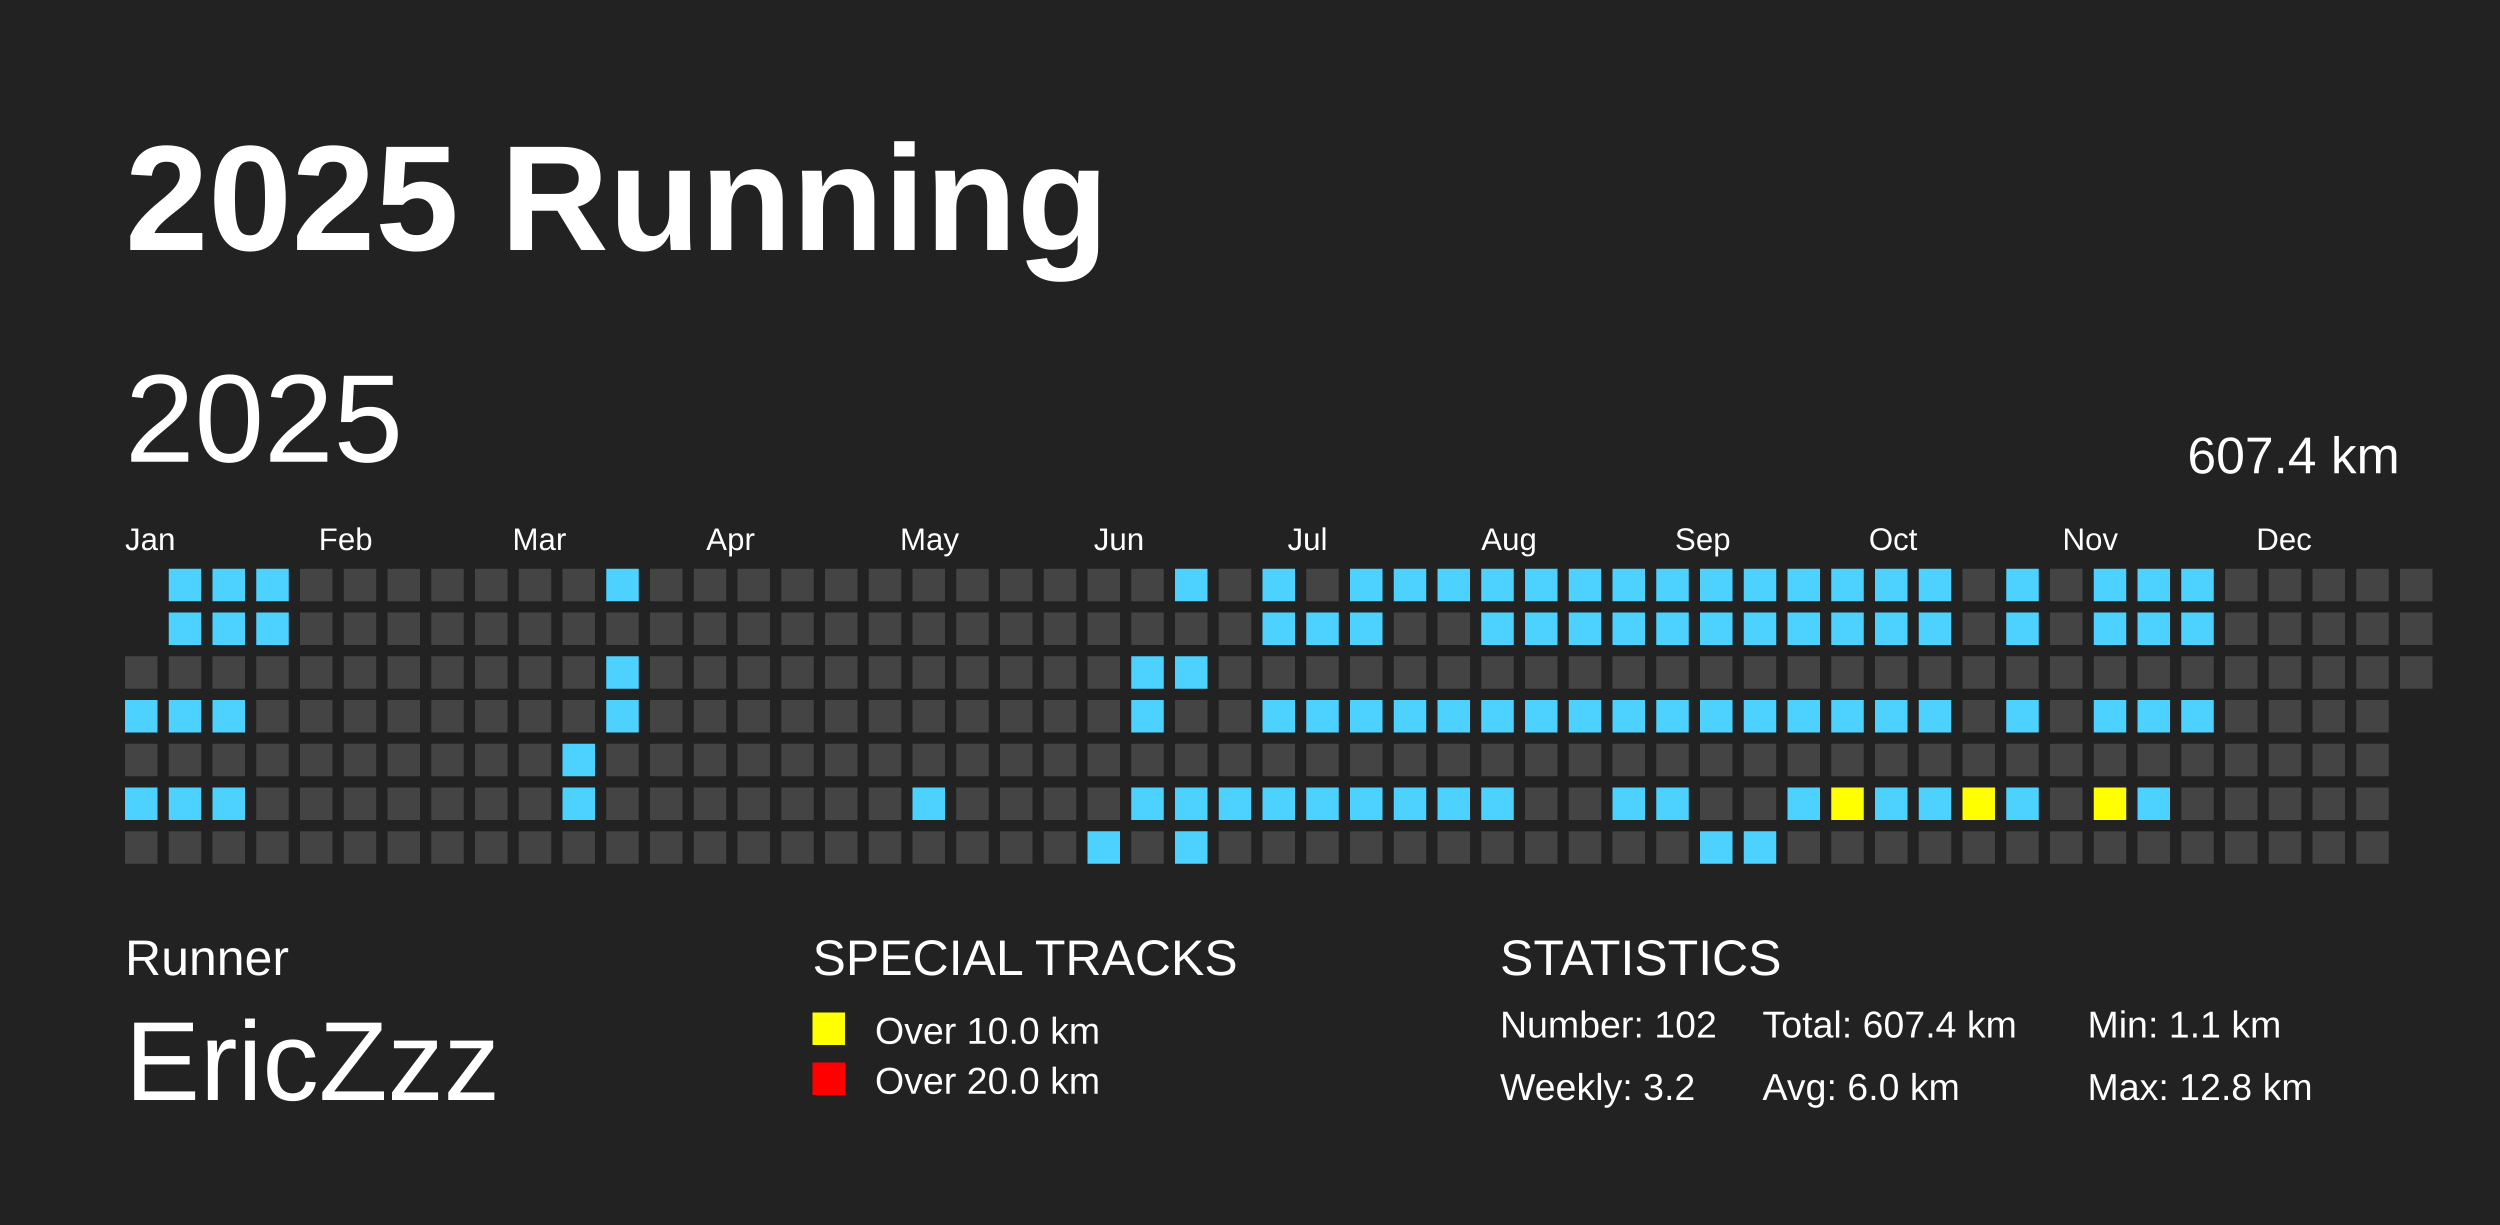
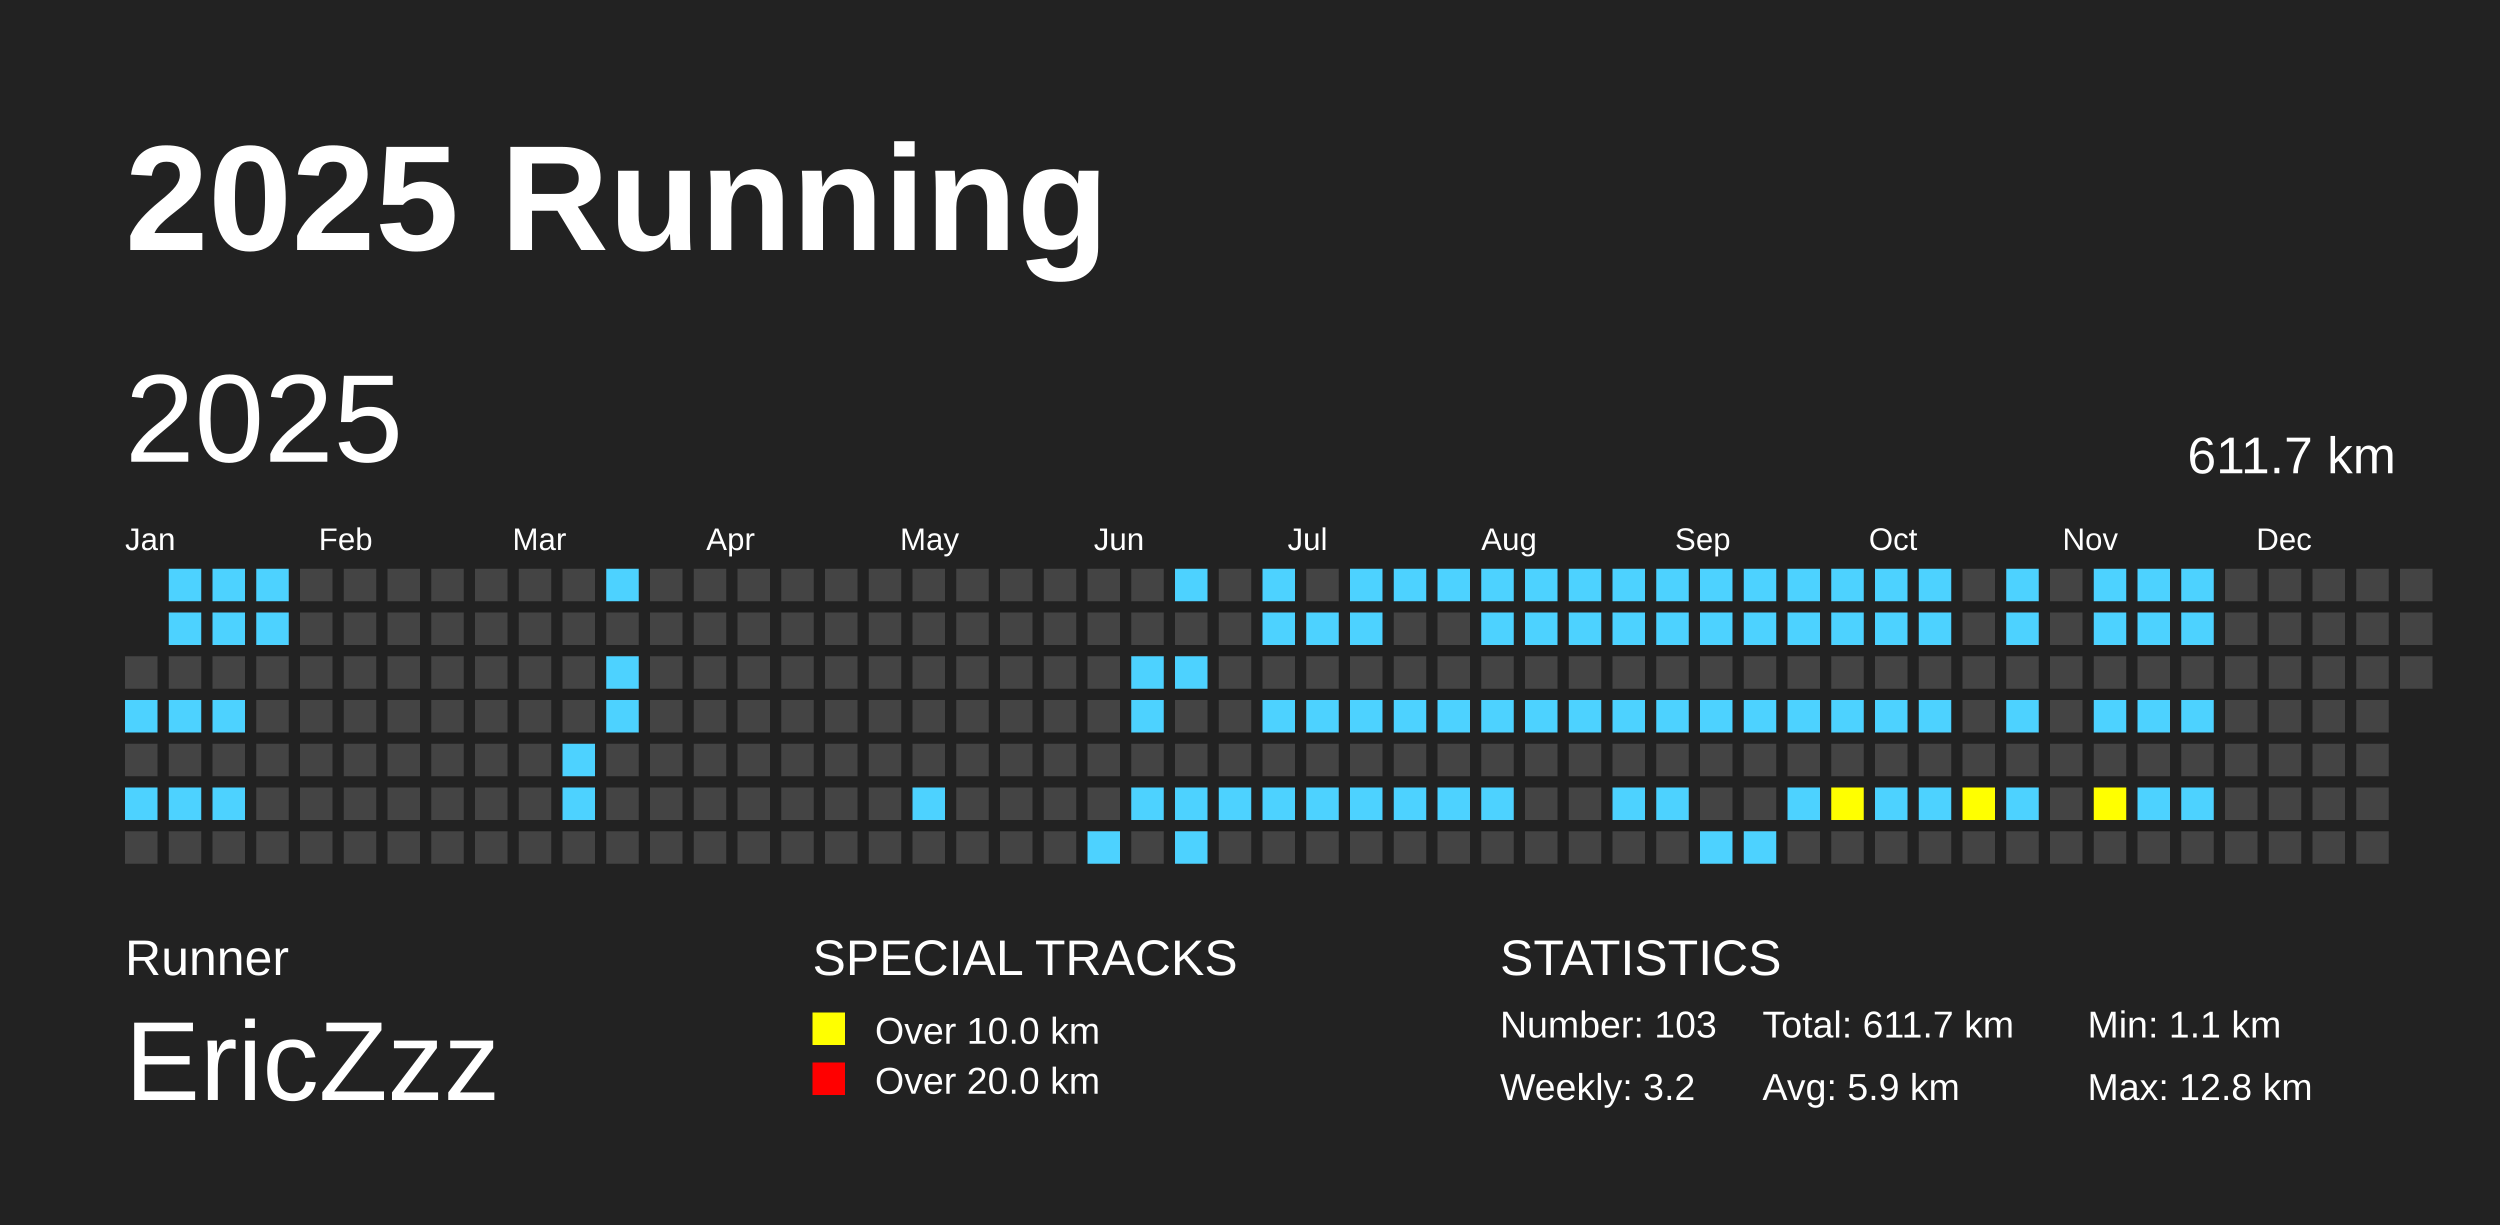
<svg xmlns="http://www.w3.org/2000/svg" baseProfile="full" height="98mm" version="1.1" viewBox="0,0,200,98" width="200mm">
  <defs />
  <rect fill="#222222" height="98" width="200" x="0" y="0" />
  <text fill="#FFFFFF" style="font-size:12px; font-family:Arial; font-weight:bold;" x="10" y="20">2025 Running</text>
  <text fill="#FFFFFF" style="font-size:4px; font-family:Arial" x="10" y="78">Runner</text>
  <text fill="#FFFFFF" style="font-size:9px; font-family:Arial" x="10" y="88">EricZzz</text>
  <text fill="#FFFFFF" style="font-size:4px; font-family:Arial" x="65" y="78">SPECIAL TRACKS</text>
  <rect fill="yellow" height="2.6" width="2.6" x="65" y="81" />
  <text fill="#FFFFFF" style="font-size:3px; font-family:Arial" x="70" y="83.5">Over 10.0 km</text>
  <rect fill="red" height="2.6" width="2.6" x="65" y="85" />
  <text fill="#FFFFFF" style="font-size:3px; font-family:Arial" x="70" y="87.5">Over 20.0 km</text>
  <text fill="#FFFFFF" style="font-size:4px; font-family:Arial" x="120" y="78">STATISTICS</text>
-   <text fill="#FFFFFF" style="font-size:3px; font-family:Arial" x="120" y="83">Number: 102</text>
+   <text fill="#FFFFFF" style="font-size:3px; font-family:Arial" x="120" y="83">Number: 103</text>
  <text fill="#FFFFFF" style="font-size:3px; font-family:Arial" x="120" y="88">Weekly: 3.2</text>
-   <text fill="#FFFFFF" style="font-size:3px; font-family:Arial" x="141" y="83">Total: 607.4 km</text>
-   <text fill="#FFFFFF" style="font-size:3px; font-family:Arial" x="141" y="88">Avg: 6.0 km</text>
+   <text fill="#FFFFFF" style="font-size:3px; font-family:Arial" x="141" y="83">Total: 611.7 km</text>
+   <text fill="#FFFFFF" style="font-size:3px; font-family:Arial" x="141" y="88">Avg: 5.9 km</text>
  <text fill="#FFFFFF" style="font-size:3px; font-family:Arial" x="167" y="83">Min: 1.1 km</text>
  <text fill="#FFFFFF" style="font-size:3px; font-family:Arial" x="167" y="88">Max: 12.8 km</text>
  <text dominant-baseline="hanging" fill="#FFFFFF" style="font-size:10.0px; font-family:Arial;" x="10" y="30">2025</text>
-   <text dominant-baseline="hanging" fill="#FFFFFF" style="font-size:4.125px; font-family:Arial;" x="175" y="35">607.4 km</text>
+   <text dominant-baseline="hanging" fill="#FFFFFF" style="font-size:4.125px; font-family:Arial;" x="175" y="35">611.7 km</text>
  <text fill="#FFFFFF" style="font-size:2.5px; font-family:Arial" x="10.0" y="44">Jan</text>
  <text fill="#FFFFFF" style="font-size:2.5px; font-family:Arial" x="25.5" y="44">Feb</text>
  <text fill="#FFFFFF" style="font-size:2.5px; font-family:Arial" x="41.0" y="44">Mar</text>
  <text fill="#FFFFFF" style="font-size:2.5px; font-family:Arial" x="56.5" y="44">Apr</text>
  <text fill="#FFFFFF" style="font-size:2.5px; font-family:Arial" x="72.0" y="44">May</text>
  <text fill="#FFFFFF" style="font-size:2.5px; font-family:Arial" x="87.5" y="44">Jun</text>
  <text fill="#FFFFFF" style="font-size:2.5px; font-family:Arial" x="103.0" y="44">Jul</text>
  <text fill="#FFFFFF" style="font-size:2.5px; font-family:Arial" x="118.5" y="44">Aug</text>
  <text fill="#FFFFFF" style="font-size:2.5px; font-family:Arial" x="134.0" y="44">Sep</text>
  <text fill="#FFFFFF" style="font-size:2.5px; font-family:Arial" x="149.5" y="44">Oct</text>
  <text fill="#FFFFFF" style="font-size:2.5px; font-family:Arial" x="165.0" y="44">Nov</text>
  <text fill="#FFFFFF" style="font-size:2.5px; font-family:Arial" x="180.5" y="44">Dec</text>
  <rect fill="#444444" height="2.6" width="2.6" x="10.0" y="52.5" />
  <rect fill="#4DD2FF" height="2.6" width="2.6" x="10.0" y="56.0" />
  <rect fill="#444444" height="2.6" width="2.6" x="10.0" y="59.5" />
  <rect fill="#4DD2FF" height="2.6" width="2.6" x="10.0" y="63.0" />
  <rect fill="#444444" height="2.6" width="2.6" x="10.0" y="66.5" />
  <rect fill="#4DD2FF" height="2.6" width="2.6" x="13.5" y="45.5" />
  <rect fill="#4DD2FF" height="2.6" width="2.6" x="13.5" y="49.0" />
  <rect fill="#444444" height="2.6" width="2.6" x="13.5" y="52.5" />
  <rect fill="#4DD2FF" height="2.6" width="2.6" x="13.5" y="56.0" />
  <rect fill="#444444" height="2.6" width="2.6" x="13.5" y="59.5" />
  <rect fill="#4DD2FF" height="2.6" width="2.6" x="13.5" y="63.0" />
  <rect fill="#444444" height="2.6" width="2.6" x="13.5" y="66.5" />
  <rect fill="#4DD2FF" height="2.6" width="2.6" x="17.0" y="45.5" />
  <rect fill="#4DD2FF" height="2.6" width="2.6" x="17.0" y="49.0" />
  <rect fill="#444444" height="2.6" width="2.6" x="17.0" y="52.5" />
  <rect fill="#4DD2FF" height="2.6" width="2.6" x="17.0" y="56.0" />
  <rect fill="#444444" height="2.6" width="2.6" x="17.0" y="59.5" />
  <rect fill="#4DD2FF" height="2.6" width="2.6" x="17.0" y="63.0" />
  <rect fill="#444444" height="2.6" width="2.6" x="17.0" y="66.5" />
  <rect fill="#4DD2FF" height="2.6" width="2.6" x="20.5" y="45.5" />
  <rect fill="#4DD2FF" height="2.6" width="2.6" x="20.5" y="49.0" />
  <rect fill="#444444" height="2.6" width="2.6" x="20.5" y="52.5" />
  <rect fill="#444444" height="2.6" width="2.6" x="20.5" y="56.0" />
  <rect fill="#444444" height="2.6" width="2.6" x="20.5" y="59.5" />
  <rect fill="#444444" height="2.6" width="2.6" x="20.5" y="63.0" />
  <rect fill="#444444" height="2.6" width="2.6" x="20.5" y="66.5" />
  <rect fill="#444444" height="2.6" width="2.6" x="24.0" y="45.5" />
  <rect fill="#444444" height="2.6" width="2.6" x="24.0" y="49.0" />
  <rect fill="#444444" height="2.6" width="2.6" x="24.0" y="52.5" />
  <rect fill="#444444" height="2.6" width="2.6" x="24.0" y="56.0" />
  <rect fill="#444444" height="2.6" width="2.6" x="24.0" y="59.5" />
  <rect fill="#444444" height="2.6" width="2.6" x="24.0" y="63.0" />
  <rect fill="#444444" height="2.6" width="2.6" x="24.0" y="66.5" />
  <rect fill="#444444" height="2.6" width="2.6" x="27.5" y="45.5" />
  <rect fill="#444444" height="2.6" width="2.6" x="27.5" y="49.0" />
  <rect fill="#444444" height="2.6" width="2.6" x="27.5" y="52.5" />
  <rect fill="#444444" height="2.6" width="2.6" x="27.5" y="56.0" />
  <rect fill="#444444" height="2.6" width="2.6" x="27.5" y="59.5" />
  <rect fill="#444444" height="2.6" width="2.6" x="27.5" y="63.0" />
  <rect fill="#444444" height="2.6" width="2.6" x="27.5" y="66.5" />
  <rect fill="#444444" height="2.6" width="2.6" x="31.0" y="45.5" />
  <rect fill="#444444" height="2.6" width="2.6" x="31.0" y="49.0" />
  <rect fill="#444444" height="2.6" width="2.6" x="31.0" y="52.5" />
  <rect fill="#444444" height="2.6" width="2.6" x="31.0" y="56.0" />
  <rect fill="#444444" height="2.6" width="2.6" x="31.0" y="59.5" />
  <rect fill="#444444" height="2.6" width="2.6" x="31.0" y="63.0" />
  <rect fill="#444444" height="2.6" width="2.6" x="31.0" y="66.5" />
  <rect fill="#444444" height="2.6" width="2.6" x="34.5" y="45.5" />
  <rect fill="#444444" height="2.6" width="2.6" x="34.5" y="49.0" />
  <rect fill="#444444" height="2.6" width="2.6" x="34.5" y="52.5" />
  <rect fill="#444444" height="2.6" width="2.6" x="34.5" y="56.0" />
  <rect fill="#444444" height="2.6" width="2.6" x="34.5" y="59.5" />
  <rect fill="#444444" height="2.6" width="2.6" x="34.5" y="63.0" />
  <rect fill="#444444" height="2.6" width="2.6" x="34.5" y="66.5" />
  <rect fill="#444444" height="2.6" width="2.6" x="38.0" y="45.5" />
  <rect fill="#444444" height="2.6" width="2.6" x="38.0" y="49.0" />
  <rect fill="#444444" height="2.6" width="2.6" x="38.0" y="52.5" />
  <rect fill="#444444" height="2.6" width="2.6" x="38.0" y="56.0" />
  <rect fill="#444444" height="2.6" width="2.6" x="38.0" y="59.5" />
  <rect fill="#444444" height="2.6" width="2.6" x="38.0" y="63.0" />
  <rect fill="#444444" height="2.6" width="2.6" x="38.0" y="66.5" />
  <rect fill="#444444" height="2.6" width="2.6" x="41.5" y="45.5" />
  <rect fill="#444444" height="2.6" width="2.6" x="41.5" y="49.0" />
  <rect fill="#444444" height="2.6" width="2.6" x="41.5" y="52.5" />
  <rect fill="#444444" height="2.6" width="2.6" x="41.5" y="56.0" />
  <rect fill="#444444" height="2.6" width="2.6" x="41.5" y="59.5" />
  <rect fill="#444444" height="2.6" width="2.6" x="41.5" y="63.0" />
  <rect fill="#444444" height="2.6" width="2.6" x="41.5" y="66.5" />
  <rect fill="#444444" height="2.6" width="2.6" x="45.0" y="45.5" />
  <rect fill="#444444" height="2.6" width="2.6" x="45.0" y="49.0" />
  <rect fill="#444444" height="2.6" width="2.6" x="45.0" y="52.5" />
  <rect fill="#444444" height="2.6" width="2.6" x="45.0" y="56.0" />
  <rect fill="#4DD2FF" height="2.6" width="2.6" x="45.0" y="59.5" />
  <rect fill="#4DD2FF" height="2.6" width="2.6" x="45.0" y="63.0" />
  <rect fill="#444444" height="2.6" width="2.6" x="45.0" y="66.5" />
  <rect fill="#4DD2FF" height="2.6" width="2.6" x="48.5" y="45.5" />
  <rect fill="#444444" height="2.6" width="2.6" x="48.5" y="49.0" />
  <rect fill="#4DD2FF" height="2.6" width="2.6" x="48.5" y="52.5" />
  <rect fill="#4DD2FF" height="2.6" width="2.6" x="48.5" y="56.0" />
  <rect fill="#444444" height="2.6" width="2.6" x="48.5" y="59.5" />
  <rect fill="#444444" height="2.6" width="2.6" x="48.5" y="63.0" />
  <rect fill="#444444" height="2.6" width="2.6" x="48.5" y="66.5" />
  <rect fill="#444444" height="2.6" width="2.6" x="52.0" y="45.5" />
  <rect fill="#444444" height="2.6" width="2.6" x="52.0" y="49.0" />
  <rect fill="#444444" height="2.6" width="2.6" x="52.0" y="52.5" />
  <rect fill="#444444" height="2.6" width="2.6" x="52.0" y="56.0" />
  <rect fill="#444444" height="2.6" width="2.6" x="52.0" y="59.5" />
  <rect fill="#444444" height="2.6" width="2.6" x="52.0" y="63.0" />
  <rect fill="#444444" height="2.6" width="2.6" x="52.0" y="66.5" />
  <rect fill="#444444" height="2.6" width="2.6" x="55.5" y="45.5" />
  <rect fill="#444444" height="2.6" width="2.6" x="55.5" y="49.0" />
  <rect fill="#444444" height="2.6" width="2.6" x="55.5" y="52.5" />
  <rect fill="#444444" height="2.6" width="2.6" x="55.5" y="56.0" />
  <rect fill="#444444" height="2.6" width="2.6" x="55.5" y="59.5" />
  <rect fill="#444444" height="2.6" width="2.6" x="55.5" y="63.0" />
  <rect fill="#444444" height="2.6" width="2.6" x="55.5" y="66.5" />
  <rect fill="#444444" height="2.6" width="2.6" x="59.0" y="45.5" />
  <rect fill="#444444" height="2.6" width="2.6" x="59.0" y="49.0" />
  <rect fill="#444444" height="2.6" width="2.6" x="59.0" y="52.5" />
  <rect fill="#444444" height="2.6" width="2.6" x="59.0" y="56.0" />
  <rect fill="#444444" height="2.6" width="2.6" x="59.0" y="59.5" />
  <rect fill="#444444" height="2.6" width="2.6" x="59.0" y="63.0" />
  <rect fill="#444444" height="2.6" width="2.6" x="59.0" y="66.5" />
  <rect fill="#444444" height="2.6" width="2.6" x="62.5" y="45.5" />
  <rect fill="#444444" height="2.6" width="2.6" x="62.5" y="49.0" />
  <rect fill="#444444" height="2.6" width="2.6" x="62.5" y="52.5" />
  <rect fill="#444444" height="2.6" width="2.6" x="62.5" y="56.0" />
  <rect fill="#444444" height="2.6" width="2.6" x="62.5" y="59.5" />
  <rect fill="#444444" height="2.6" width="2.6" x="62.5" y="63.0" />
  <rect fill="#444444" height="2.6" width="2.6" x="62.5" y="66.5" />
  <rect fill="#444444" height="2.6" width="2.6" x="66.0" y="45.5" />
  <rect fill="#444444" height="2.6" width="2.6" x="66.0" y="49.0" />
  <rect fill="#444444" height="2.6" width="2.6" x="66.0" y="52.5" />
  <rect fill="#444444" height="2.6" width="2.6" x="66.0" y="56.0" />
  <rect fill="#444444" height="2.6" width="2.6" x="66.0" y="59.5" />
  <rect fill="#444444" height="2.6" width="2.6" x="66.0" y="63.0" />
  <rect fill="#444444" height="2.6" width="2.6" x="66.0" y="66.5" />
  <rect fill="#444444" height="2.6" width="2.6" x="69.5" y="45.5" />
  <rect fill="#444444" height="2.6" width="2.6" x="69.5" y="49.0" />
  <rect fill="#444444" height="2.6" width="2.6" x="69.5" y="52.5" />
  <rect fill="#444444" height="2.6" width="2.6" x="69.5" y="56.0" />
  <rect fill="#444444" height="2.6" width="2.6" x="69.5" y="59.5" />
  <rect fill="#444444" height="2.6" width="2.6" x="69.5" y="63.0" />
  <rect fill="#444444" height="2.6" width="2.6" x="69.5" y="66.5" />
  <rect fill="#444444" height="2.6" width="2.6" x="73.0" y="45.5" />
  <rect fill="#444444" height="2.6" width="2.6" x="73.0" y="49.0" />
  <rect fill="#444444" height="2.6" width="2.6" x="73.0" y="52.5" />
  <rect fill="#444444" height="2.6" width="2.6" x="73.0" y="56.0" />
  <rect fill="#444444" height="2.6" width="2.6" x="73.0" y="59.5" />
  <rect fill="#4DD2FF" height="2.6" width="2.6" x="73.0" y="63.0" />
  <rect fill="#444444" height="2.6" width="2.6" x="73.0" y="66.5" />
  <rect fill="#444444" height="2.6" width="2.6" x="76.5" y="45.5" />
  <rect fill="#444444" height="2.6" width="2.6" x="76.5" y="49.0" />
  <rect fill="#444444" height="2.6" width="2.6" x="76.5" y="52.5" />
  <rect fill="#444444" height="2.6" width="2.6" x="76.5" y="56.0" />
  <rect fill="#444444" height="2.6" width="2.6" x="76.5" y="59.5" />
  <rect fill="#444444" height="2.6" width="2.6" x="76.5" y="63.0" />
  <rect fill="#444444" height="2.6" width="2.6" x="76.5" y="66.5" />
  <rect fill="#444444" height="2.6" width="2.6" x="80.0" y="45.5" />
  <rect fill="#444444" height="2.6" width="2.6" x="80.0" y="49.0" />
  <rect fill="#444444" height="2.6" width="2.6" x="80.0" y="52.5" />
  <rect fill="#444444" height="2.6" width="2.6" x="80.0" y="56.0" />
  <rect fill="#444444" height="2.6" width="2.6" x="80.0" y="59.5" />
  <rect fill="#444444" height="2.6" width="2.6" x="80.0" y="63.0" />
  <rect fill="#444444" height="2.6" width="2.6" x="80.0" y="66.5" />
  <rect fill="#444444" height="2.6" width="2.6" x="83.5" y="45.5" />
  <rect fill="#444444" height="2.6" width="2.6" x="83.5" y="49.0" />
  <rect fill="#444444" height="2.6" width="2.6" x="83.5" y="52.5" />
  <rect fill="#444444" height="2.6" width="2.6" x="83.5" y="56.0" />
  <rect fill="#444444" height="2.6" width="2.6" x="83.5" y="59.5" />
  <rect fill="#444444" height="2.6" width="2.6" x="83.5" y="63.0" />
  <rect fill="#444444" height="2.6" width="2.6" x="83.5" y="66.5" />
  <rect fill="#444444" height="2.6" width="2.6" x="87.0" y="45.5" />
  <rect fill="#444444" height="2.6" width="2.6" x="87.0" y="49.0" />
  <rect fill="#444444" height="2.6" width="2.6" x="87.0" y="52.5" />
  <rect fill="#444444" height="2.6" width="2.6" x="87.0" y="56.0" />
  <rect fill="#444444" height="2.6" width="2.6" x="87.0" y="59.5" />
  <rect fill="#444444" height="2.6" width="2.6" x="87.0" y="63.0" />
  <rect fill="#4DD2FF" height="2.6" width="2.6" x="87.0" y="66.5" />
  <rect fill="#444444" height="2.6" width="2.6" x="90.5" y="45.5" />
  <rect fill="#444444" height="2.6" width="2.6" x="90.5" y="49.0" />
  <rect fill="#4DD2FF" height="2.6" width="2.6" x="90.5" y="52.5" />
  <rect fill="#4DD2FF" height="2.6" width="2.6" x="90.5" y="56.0" />
  <rect fill="#444444" height="2.6" width="2.6" x="90.5" y="59.5" />
  <rect fill="#4DD2FF" height="2.6" width="2.6" x="90.5" y="63.0" />
  <rect fill="#444444" height="2.6" width="2.6" x="90.5" y="66.5" />
  <rect fill="#4DD2FF" height="2.6" width="2.6" x="94.0" y="45.5" />
  <rect fill="#444444" height="2.6" width="2.6" x="94.0" y="49.0" />
  <rect fill="#4DD2FF" height="2.6" width="2.6" x="94.0" y="52.5" />
  <rect fill="#444444" height="2.6" width="2.6" x="94.0" y="56.0" />
  <rect fill="#444444" height="2.6" width="2.6" x="94.0" y="59.5" />
  <rect fill="#4DD2FF" height="2.6" width="2.6" x="94.0" y="63.0" />
  <rect fill="#4DD2FF" height="2.6" width="2.6" x="94.0" y="66.5" />
  <rect fill="#444444" height="2.6" width="2.6" x="97.5" y="45.5" />
  <rect fill="#444444" height="2.6" width="2.6" x="97.5" y="49.0" />
  <rect fill="#444444" height="2.6" width="2.6" x="97.5" y="52.5" />
  <rect fill="#444444" height="2.6" width="2.6" x="97.5" y="56.0" />
  <rect fill="#444444" height="2.6" width="2.6" x="97.5" y="59.5" />
  <rect fill="#4DD2FF" height="2.6" width="2.6" x="97.5" y="63.0" />
  <rect fill="#444444" height="2.6" width="2.6" x="97.5" y="66.5" />
  <rect fill="#4DD2FF" height="2.6" width="2.6" x="101.0" y="45.5" />
  <rect fill="#4DD2FF" height="2.6" width="2.6" x="101.0" y="49.0" />
  <rect fill="#444444" height="2.6" width="2.6" x="101.0" y="52.5" />
  <rect fill="#4DD2FF" height="2.6" width="2.6" x="101.0" y="56.0" />
  <rect fill="#444444" height="2.6" width="2.6" x="101.0" y="59.5" />
  <rect fill="#4DD2FF" height="2.6" width="2.6" x="101.0" y="63.0" />
  <rect fill="#444444" height="2.6" width="2.6" x="101.0" y="66.5" />
  <rect fill="#444444" height="2.6" width="2.6" x="104.5" y="45.5" />
  <rect fill="#4DD2FF" height="2.6" width="2.6" x="104.5" y="49.0" />
  <rect fill="#444444" height="2.6" width="2.6" x="104.5" y="52.5" />
  <rect fill="#4DD2FF" height="2.6" width="2.6" x="104.5" y="56.0" />
  <rect fill="#444444" height="2.6" width="2.6" x="104.5" y="59.5" />
  <rect fill="#4DD2FF" height="2.6" width="2.6" x="104.5" y="63.0" />
  <rect fill="#444444" height="2.6" width="2.6" x="104.5" y="66.5" />
  <rect fill="#4DD2FF" height="2.6" width="2.6" x="108.0" y="45.5" />
  <rect fill="#4DD2FF" height="2.6" width="2.6" x="108.0" y="49.0" />
  <rect fill="#444444" height="2.6" width="2.6" x="108.0" y="52.5" />
  <rect fill="#4DD2FF" height="2.6" width="2.6" x="108.0" y="56.0" />
  <rect fill="#444444" height="2.6" width="2.6" x="108.0" y="59.5" />
  <rect fill="#4DD2FF" height="2.6" width="2.6" x="108.0" y="63.0" />
  <rect fill="#444444" height="2.6" width="2.6" x="108.0" y="66.5" />
  <rect fill="#4DD2FF" height="2.6" width="2.6" x="111.5" y="45.5" />
  <rect fill="#444444" height="2.6" width="2.6" x="111.5" y="49.0" />
  <rect fill="#444444" height="2.6" width="2.6" x="111.5" y="52.5" />
  <rect fill="#4DD2FF" height="2.6" width="2.6" x="111.5" y="56.0" />
  <rect fill="#444444" height="2.6" width="2.6" x="111.5" y="59.5" />
  <rect fill="#4DD2FF" height="2.6" width="2.6" x="111.5" y="63.0" />
  <rect fill="#444444" height="2.6" width="2.6" x="111.5" y="66.5" />
  <rect fill="#4DD2FF" height="2.6" width="2.6" x="115.0" y="45.5" />
  <rect fill="#444444" height="2.6" width="2.6" x="115.0" y="49.0" />
  <rect fill="#444444" height="2.6" width="2.6" x="115.0" y="52.5" />
  <rect fill="#4DD2FF" height="2.6" width="2.6" x="115.0" y="56.0" />
  <rect fill="#444444" height="2.6" width="2.6" x="115.0" y="59.5" />
  <rect fill="#4DD2FF" height="2.6" width="2.6" x="115.0" y="63.0" />
  <rect fill="#444444" height="2.6" width="2.6" x="115.0" y="66.5" />
  <rect fill="#4DD2FF" height="2.6" width="2.6" x="118.5" y="45.5" />
  <rect fill="#4DD2FF" height="2.6" width="2.6" x="118.5" y="49.0" />
  <rect fill="#444444" height="2.6" width="2.6" x="118.5" y="52.5" />
  <rect fill="#4DD2FF" height="2.6" width="2.6" x="118.5" y="56.0" />
  <rect fill="#444444" height="2.6" width="2.6" x="118.5" y="59.5" />
  <rect fill="#4DD2FF" height="2.6" width="2.6" x="118.5" y="63.0" />
  <rect fill="#444444" height="2.6" width="2.6" x="118.5" y="66.5" />
  <rect fill="#4DD2FF" height="2.6" width="2.6" x="122.0" y="45.5" />
  <rect fill="#4DD2FF" height="2.6" width="2.6" x="122.0" y="49.0" />
  <rect fill="#444444" height="2.6" width="2.6" x="122.0" y="52.5" />
  <rect fill="#4DD2FF" height="2.6" width="2.6" x="122.0" y="56.0" />
  <rect fill="#444444" height="2.6" width="2.6" x="122.0" y="59.5" />
  <rect fill="#444444" height="2.6" width="2.6" x="122.0" y="63.0" />
  <rect fill="#444444" height="2.6" width="2.6" x="122.0" y="66.5" />
  <rect fill="#4DD2FF" height="2.6" width="2.6" x="125.5" y="45.5" />
  <rect fill="#4DD2FF" height="2.6" width="2.6" x="125.5" y="49.0" />
  <rect fill="#444444" height="2.6" width="2.6" x="125.5" y="52.5" />
  <rect fill="#4DD2FF" height="2.6" width="2.6" x="125.5" y="56.0" />
  <rect fill="#444444" height="2.6" width="2.6" x="125.5" y="59.5" />
  <rect fill="#444444" height="2.6" width="2.6" x="125.5" y="63.0" />
  <rect fill="#444444" height="2.6" width="2.6" x="125.5" y="66.5" />
  <rect fill="#4DD2FF" height="2.6" width="2.6" x="129.0" y="45.5" />
  <rect fill="#4DD2FF" height="2.6" width="2.6" x="129.0" y="49.0" />
  <rect fill="#444444" height="2.6" width="2.6" x="129.0" y="52.5" />
  <rect fill="#4DD2FF" height="2.6" width="2.6" x="129.0" y="56.0" />
  <rect fill="#444444" height="2.6" width="2.6" x="129.0" y="59.5" />
  <rect fill="#4DD2FF" height="2.6" width="2.6" x="129.0" y="63.0" />
  <rect fill="#444444" height="2.6" width="2.6" x="129.0" y="66.5" />
  <rect fill="#4DD2FF" height="2.6" width="2.6" x="132.5" y="45.5" />
  <rect fill="#4DD2FF" height="2.6" width="2.6" x="132.5" y="49.0" />
  <rect fill="#444444" height="2.6" width="2.6" x="132.5" y="52.5" />
  <rect fill="#4DD2FF" height="2.6" width="2.6" x="132.5" y="56.0" />
  <rect fill="#444444" height="2.6" width="2.6" x="132.5" y="59.5" />
  <rect fill="#4DD2FF" height="2.6" width="2.6" x="132.5" y="63.0" />
  <rect fill="#444444" height="2.6" width="2.6" x="132.5" y="66.5" />
  <rect fill="#4DD2FF" height="2.6" width="2.6" x="136.0" y="45.5" />
  <rect fill="#4DD2FF" height="2.6" width="2.6" x="136.0" y="49.0" />
  <rect fill="#444444" height="2.6" width="2.6" x="136.0" y="52.5" />
  <rect fill="#4DD2FF" height="2.6" width="2.6" x="136.0" y="56.0" />
  <rect fill="#444444" height="2.6" width="2.6" x="136.0" y="59.5" />
  <rect fill="#444444" height="2.6" width="2.6" x="136.0" y="63.0" />
  <rect fill="#4DD2FF" height="2.6" width="2.6" x="136.0" y="66.5" />
  <rect fill="#4DD2FF" height="2.6" width="2.6" x="139.5" y="45.5" />
  <rect fill="#4DD2FF" height="2.6" width="2.6" x="139.5" y="49.0" />
  <rect fill="#444444" height="2.6" width="2.6" x="139.5" y="52.5" />
  <rect fill="#4DD2FF" height="2.6" width="2.6" x="139.5" y="56.0" />
  <rect fill="#444444" height="2.6" width="2.6" x="139.5" y="59.5" />
  <rect fill="#444444" height="2.6" width="2.6" x="139.5" y="63.0" />
  <rect fill="#4DD2FF" height="2.6" width="2.6" x="139.5" y="66.5" />
  <rect fill="#4DD2FF" height="2.6" width="2.6" x="143.0" y="45.5" />
  <rect fill="#4DD2FF" height="2.6" width="2.6" x="143.0" y="49.0" />
  <rect fill="#444444" height="2.6" width="2.6" x="143.0" y="52.5" />
  <rect fill="#4DD2FF" height="2.6" width="2.6" x="143.0" y="56.0" />
  <rect fill="#444444" height="2.6" width="2.6" x="143.0" y="59.5" />
  <rect fill="#4DD2FF" height="2.6" width="2.6" x="143.0" y="63.0" />
  <rect fill="#444444" height="2.6" width="2.6" x="143.0" y="66.5" />
  <rect fill="#4DD2FF" height="2.6" width="2.6" x="146.5" y="45.5" />
  <rect fill="#4DD2FF" height="2.6" width="2.6" x="146.5" y="49.0" />
  <rect fill="#444444" height="2.6" width="2.6" x="146.5" y="52.5" />
  <rect fill="#4DD2FF" height="2.6" width="2.6" x="146.5" y="56.0" />
  <rect fill="#444444" height="2.6" width="2.6" x="146.5" y="59.5" />
  <rect fill="yellow" height="2.6" width="2.6" x="146.5" y="63.0" />
  <rect fill="#444444" height="2.6" width="2.6" x="146.5" y="66.5" />
  <rect fill="#4DD2FF" height="2.6" width="2.6" x="150.0" y="45.5" />
  <rect fill="#4DD2FF" height="2.6" width="2.6" x="150.0" y="49.0" />
  <rect fill="#444444" height="2.6" width="2.6" x="150.0" y="52.5" />
  <rect fill="#4DD2FF" height="2.6" width="2.6" x="150.0" y="56.0" />
  <rect fill="#444444" height="2.6" width="2.6" x="150.0" y="59.5" />
  <rect fill="#4DD2FF" height="2.6" width="2.6" x="150.0" y="63.0" />
  <rect fill="#444444" height="2.6" width="2.6" x="150.0" y="66.5" />
  <rect fill="#4DD2FF" height="2.6" width="2.6" x="153.5" y="45.5" />
  <rect fill="#4DD2FF" height="2.6" width="2.6" x="153.5" y="49.0" />
  <rect fill="#444444" height="2.6" width="2.6" x="153.5" y="52.5" />
  <rect fill="#4DD2FF" height="2.6" width="2.6" x="153.5" y="56.0" />
  <rect fill="#444444" height="2.6" width="2.6" x="153.5" y="59.5" />
  <rect fill="#4DD2FF" height="2.6" width="2.6" x="153.5" y="63.0" />
  <rect fill="#444444" height="2.6" width="2.6" x="153.5" y="66.5" />
  <rect fill="#444444" height="2.6" width="2.6" x="157.0" y="45.5" />
  <rect fill="#444444" height="2.6" width="2.6" x="157.0" y="49.0" />
  <rect fill="#444444" height="2.6" width="2.6" x="157.0" y="52.5" />
  <rect fill="#444444" height="2.6" width="2.6" x="157.0" y="56.0" />
  <rect fill="#444444" height="2.6" width="2.6" x="157.0" y="59.5" />
  <rect fill="yellow" height="2.6" width="2.6" x="157.0" y="63.0" />
  <rect fill="#444444" height="2.6" width="2.6" x="157.0" y="66.5" />
  <rect fill="#4DD2FF" height="2.6" width="2.6" x="160.5" y="45.5" />
  <rect fill="#4DD2FF" height="2.6" width="2.6" x="160.5" y="49.0" />
  <rect fill="#444444" height="2.6" width="2.6" x="160.5" y="52.5" />
  <rect fill="#4DD2FF" height="2.6" width="2.6" x="160.5" y="56.0" />
  <rect fill="#444444" height="2.6" width="2.6" x="160.5" y="59.5" />
  <rect fill="#4DD2FF" height="2.6" width="2.6" x="160.5" y="63.0" />
  <rect fill="#444444" height="2.6" width="2.6" x="160.5" y="66.5" />
  <rect fill="#444444" height="2.6" width="2.6" x="164.0" y="45.5" />
  <rect fill="#444444" height="2.6" width="2.6" x="164.0" y="49.0" />
  <rect fill="#444444" height="2.6" width="2.6" x="164.0" y="52.5" />
  <rect fill="#444444" height="2.6" width="2.6" x="164.0" y="56.0" />
  <rect fill="#444444" height="2.6" width="2.6" x="164.0" y="59.5" />
  <rect fill="#444444" height="2.6" width="2.6" x="164.0" y="63.0" />
  <rect fill="#444444" height="2.6" width="2.6" x="164.0" y="66.5" />
  <rect fill="#4DD2FF" height="2.6" width="2.6" x="167.5" y="45.5" />
  <rect fill="#4DD2FF" height="2.6" width="2.6" x="167.5" y="49.0" />
  <rect fill="#444444" height="2.6" width="2.6" x="167.5" y="52.5" />
  <rect fill="#4DD2FF" height="2.6" width="2.6" x="167.5" y="56.0" />
  <rect fill="#444444" height="2.6" width="2.6" x="167.5" y="59.5" />
  <rect fill="yellow" height="2.6" width="2.6" x="167.5" y="63.0" />
  <rect fill="#444444" height="2.6" width="2.6" x="167.5" y="66.5" />
  <rect fill="#4DD2FF" height="2.6" width="2.6" x="171.0" y="45.5" />
  <rect fill="#4DD2FF" height="2.6" width="2.6" x="171.0" y="49.0" />
  <rect fill="#444444" height="2.6" width="2.6" x="171.0" y="52.5" />
  <rect fill="#4DD2FF" height="2.6" width="2.6" x="171.0" y="56.0" />
  <rect fill="#444444" height="2.6" width="2.6" x="171.0" y="59.5" />
  <rect fill="#4DD2FF" height="2.6" width="2.6" x="171.0" y="63.0" />
  <rect fill="#444444" height="2.6" width="2.6" x="171.0" y="66.5" />
  <rect fill="#4DD2FF" height="2.6" width="2.6" x="174.5" y="45.5" />
  <rect fill="#4DD2FF" height="2.6" width="2.6" x="174.5" y="49.0" />
  <rect fill="#444444" height="2.6" width="2.6" x="174.5" y="52.5" />
  <rect fill="#4DD2FF" height="2.6" width="2.6" x="174.5" y="56.0" />
  <rect fill="#444444" height="2.6" width="2.6" x="174.5" y="59.5" />
-   <rect fill="#444444" height="2.6" width="2.6" x="174.5" y="63.0" />
+   <rect fill="#4DD2FF" height="2.6" width="2.6" x="174.5" y="63.0" />
  <rect fill="#444444" height="2.6" width="2.6" x="174.5" y="66.5" />
  <rect fill="#444444" height="2.6" width="2.6" x="178.0" y="45.5" />
  <rect fill="#444444" height="2.6" width="2.6" x="178.0" y="49.0" />
  <rect fill="#444444" height="2.6" width="2.6" x="178.0" y="52.5" />
  <rect fill="#444444" height="2.6" width="2.6" x="178.0" y="56.0" />
  <rect fill="#444444" height="2.6" width="2.6" x="178.0" y="59.5" />
  <rect fill="#444444" height="2.6" width="2.6" x="178.0" y="63.0" />
  <rect fill="#444444" height="2.6" width="2.6" x="178.0" y="66.5" />
  <rect fill="#444444" height="2.6" width="2.6" x="181.5" y="45.5" />
  <rect fill="#444444" height="2.6" width="2.6" x="181.5" y="49.0" />
  <rect fill="#444444" height="2.6" width="2.6" x="181.5" y="52.5" />
  <rect fill="#444444" height="2.6" width="2.6" x="181.5" y="56.0" />
  <rect fill="#444444" height="2.6" width="2.6" x="181.5" y="59.5" />
  <rect fill="#444444" height="2.6" width="2.6" x="181.5" y="63.0" />
  <rect fill="#444444" height="2.6" width="2.6" x="181.5" y="66.5" />
  <rect fill="#444444" height="2.6" width="2.6" x="185.0" y="45.5" />
  <rect fill="#444444" height="2.6" width="2.6" x="185.0" y="49.0" />
  <rect fill="#444444" height="2.6" width="2.6" x="185.0" y="52.5" />
  <rect fill="#444444" height="2.6" width="2.6" x="185.0" y="56.0" />
  <rect fill="#444444" height="2.6" width="2.6" x="185.0" y="59.5" />
  <rect fill="#444444" height="2.6" width="2.6" x="185.0" y="63.0" />
  <rect fill="#444444" height="2.6" width="2.6" x="185.0" y="66.5" />
  <rect fill="#444444" height="2.6" width="2.6" x="188.5" y="45.5" />
  <rect fill="#444444" height="2.6" width="2.6" x="188.5" y="49.0" />
  <rect fill="#444444" height="2.6" width="2.6" x="188.5" y="52.5" />
  <rect fill="#444444" height="2.6" width="2.6" x="188.5" y="56.0" />
  <rect fill="#444444" height="2.6" width="2.6" x="188.5" y="59.5" />
  <rect fill="#444444" height="2.6" width="2.6" x="188.5" y="63.0" />
  <rect fill="#444444" height="2.6" width="2.6" x="188.5" y="66.5" />
  <rect fill="#444444" height="2.6" width="2.6" x="192.0" y="45.5" />
  <rect fill="#444444" height="2.6" width="2.6" x="192.0" y="49.0" />
  <rect fill="#444444" height="2.6" width="2.6" x="192.0" y="52.5" />
</svg>
